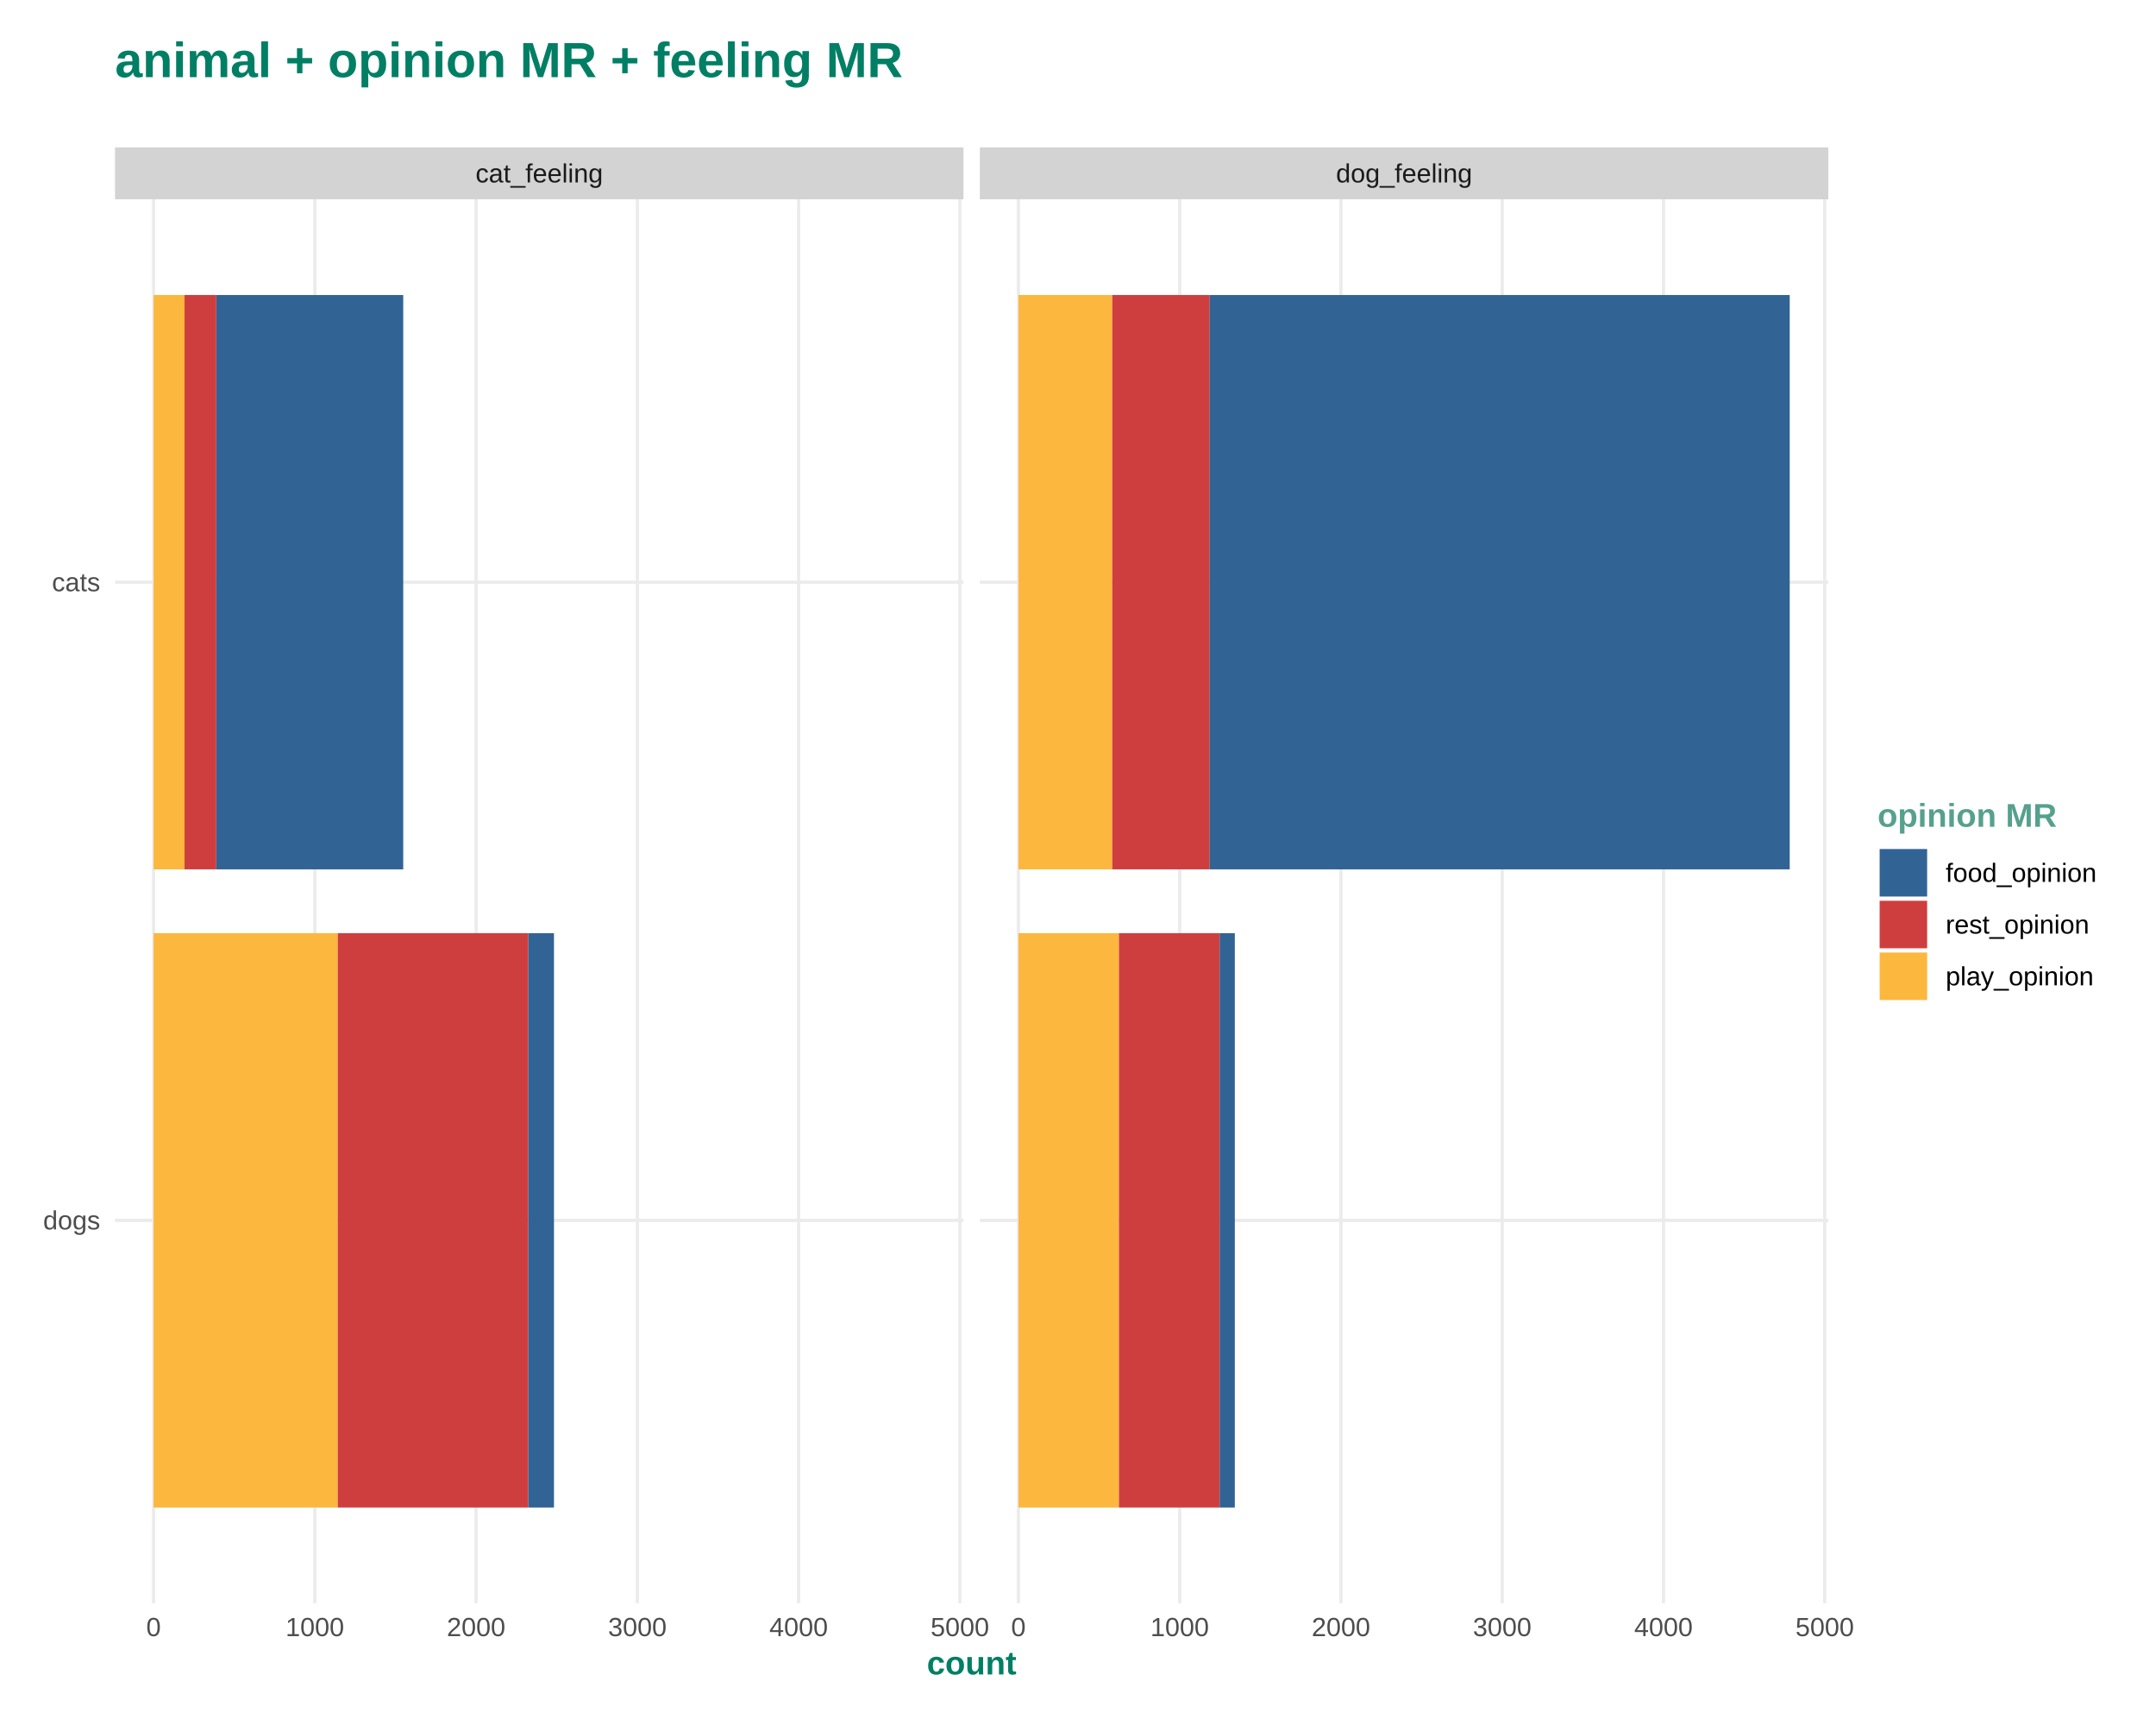
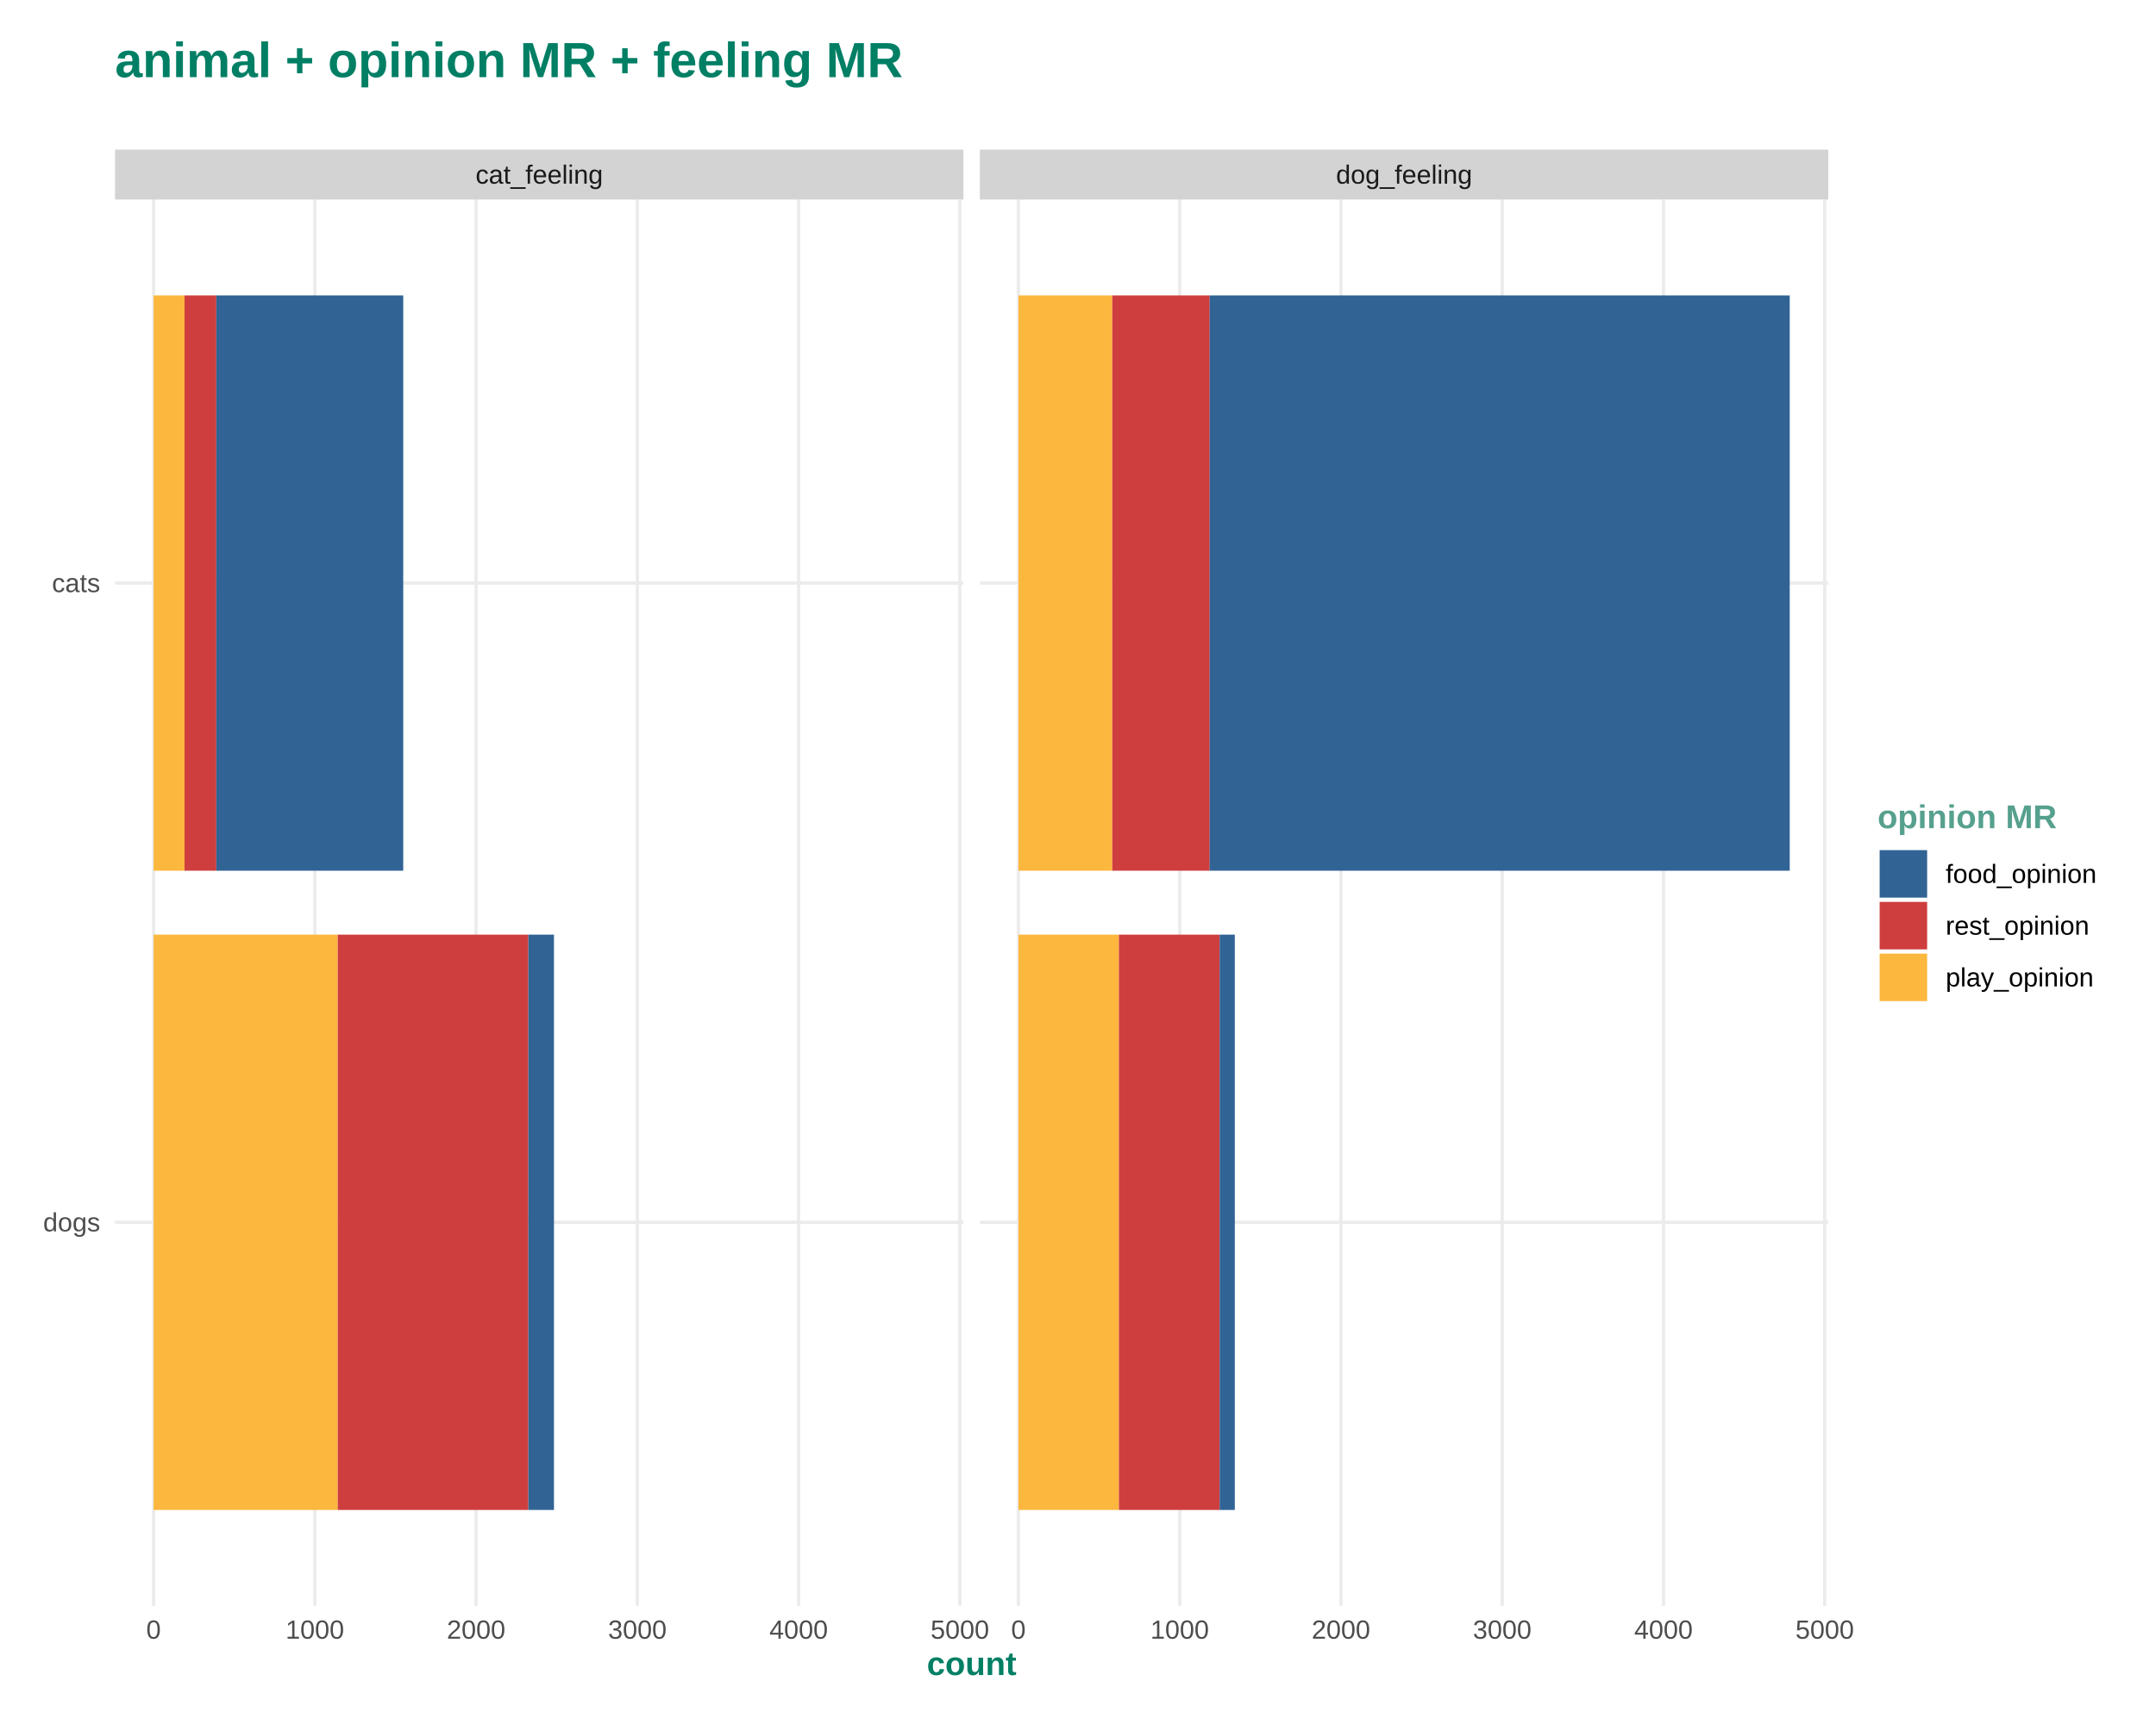
<svg xmlns="http://www.w3.org/2000/svg" viewBox="0 0 720.00 576.00">
  <defs>
    <style type="text/css">
    line, polyline, polygon, path, rect, circle {
      fill: none;
      stroke: #000000;
      stroke-linecap: round;
      stroke-linejoin: round;
      stroke-miterlimit: 10.00;
    }
  </style>
  </defs>
  <rect width="100%" height="100%" style="stroke: none; fill: #FFFFFF;" />
  <defs>
-     <clipPath id="cpMzguNDF8MzIxLjc1fDUzNS4zNXw2Ni41NQ==">
-       <rect x="38.41" y="66.55" width="283.34" height="468.80" />
+     <clipPath id="cpMzguNDF8MzIxLjc1fDUzNi4yMXw2Ni42Mw==">
+       <rect x="38.41" y="66.63" width="283.34" height="469.58" />
    </clipPath>
  </defs>
-   <polyline points="38.41,407.50 321.75,407.50 " style="stroke-width: 1.07; stroke: #EBEBEB; stroke-linecap: butt;" clip-path="url(#cpMzguNDF8MzIxLjc1fDUzNS4zNXw2Ni41NQ==)" />
-   <polyline points="38.41,194.40 321.75,194.40 " style="stroke-width: 1.07; stroke: #EBEBEB; stroke-linecap: butt;" clip-path="url(#cpMzguNDF8MzIxLjc1fDUzNS4zNXw2Ni41NQ==)" />
-   <polyline points="51.29,535.35 51.29,66.55 " style="stroke-width: 1.07; stroke: #EBEBEB; stroke-linecap: butt;" clip-path="url(#cpMzguNDF8MzIxLjc1fDUzNS4zNXw2Ni41NQ==)" />
-   <polyline points="105.14,535.35 105.14,66.55 " style="stroke-width: 1.07; stroke: #EBEBEB; stroke-linecap: butt;" clip-path="url(#cpMzguNDF8MzIxLjc1fDUzNS4zNXw2Ni41NQ==)" />
-   <polyline points="158.99,535.35 158.99,66.55 " style="stroke-width: 1.07; stroke: #EBEBEB; stroke-linecap: butt;" clip-path="url(#cpMzguNDF8MzIxLjc1fDUzNS4zNXw2Ni41NQ==)" />
-   <polyline points="212.85,535.35 212.85,66.55 " style="stroke-width: 1.07; stroke: #EBEBEB; stroke-linecap: butt;" clip-path="url(#cpMzguNDF8MzIxLjc1fDUzNS4zNXw2Ni41NQ==)" />
-   <polyline points="266.70,535.35 266.70,66.55 " style="stroke-width: 1.07; stroke: #EBEBEB; stroke-linecap: butt;" clip-path="url(#cpMzguNDF8MzIxLjc1fDUzNS4zNXw2Ni41NQ==)" />
-   <polyline points="320.55,535.35 320.55,66.55 " style="stroke-width: 1.07; stroke: #EBEBEB; stroke-linecap: butt;" clip-path="url(#cpMzguNDF8MzIxLjc1fDUzNS4zNXw2Ni41NQ==)" />
-   <rect x="51.29" y="311.60" width="61.50" height="191.78" style="stroke-width: 1.07; stroke: none; stroke-linecap: butt; fill: #FCB73E;" clip-path="url(#cpMzguNDF8MzIxLjc1fDUzNS4zNXw2Ni41NQ==)" />
-   <rect x="112.79" y="311.60" width="63.65" height="191.78" style="stroke-width: 1.07; stroke: none; stroke-linecap: butt; fill: #CF3E3E;" clip-path="url(#cpMzguNDF8MzIxLjc1fDUzNS4zNXw2Ni41NQ==)" />
-   <rect x="176.44" y="311.60" width="8.56" height="191.78" style="stroke-width: 1.07; stroke: none; stroke-linecap: butt; fill: #316395;" clip-path="url(#cpMzguNDF8MzIxLjc1fDUzNS4zNXw2Ni41NQ==)" />
-   <rect x="51.29" y="98.51" width="10.34" height="191.78" style="stroke-width: 1.07; stroke: none; stroke-linecap: butt; fill: #FCB73E;" clip-path="url(#cpMzguNDF8MzIxLjc1fDUzNS4zNXw2Ni41NQ==)" />
-   <rect x="61.63" y="98.51" width="10.61" height="191.78" style="stroke-width: 1.07; stroke: none; stroke-linecap: butt; fill: #CF3E3E;" clip-path="url(#cpMzguNDF8MzIxLjc1fDUzNS4zNXw2Ni41NQ==)" />
-   <rect x="72.24" y="98.51" width="62.42" height="191.78" style="stroke-width: 1.07; stroke: none; stroke-linecap: butt; fill: #316395;" clip-path="url(#cpMzguNDF8MzIxLjc1fDUzNS4zNXw2Ni41NQ==)" />
+   <polyline points="38.41,408.14 321.75,408.14 " style="stroke-width: 1.07; stroke: #EBEBEB; stroke-linecap: butt;" clip-path="url(#cpMzguNDF8MzIxLjc1fDUzNi4yMXw2Ni42Mw==)" />
+   <polyline points="38.41,194.69 321.75,194.69 " style="stroke-width: 1.07; stroke: #EBEBEB; stroke-linecap: butt;" clip-path="url(#cpMzguNDF8MzIxLjc1fDUzNi4yMXw2Ni42Mw==)" />
+   <polyline points="51.29,536.21 51.29,66.63 " style="stroke-width: 1.07; stroke: #EBEBEB; stroke-linecap: butt;" clip-path="url(#cpMzguNDF8MzIxLjc1fDUzNi4yMXw2Ni42Mw==)" />
+   <polyline points="105.14,536.21 105.14,66.63 " style="stroke-width: 1.07; stroke: #EBEBEB; stroke-linecap: butt;" clip-path="url(#cpMzguNDF8MzIxLjc1fDUzNi4yMXw2Ni42Mw==)" />
+   <polyline points="158.99,536.21 158.99,66.63 " style="stroke-width: 1.07; stroke: #EBEBEB; stroke-linecap: butt;" clip-path="url(#cpMzguNDF8MzIxLjc1fDUzNi4yMXw2Ni42Mw==)" />
+   <polyline points="212.85,536.21 212.85,66.63 " style="stroke-width: 1.07; stroke: #EBEBEB; stroke-linecap: butt;" clip-path="url(#cpMzguNDF8MzIxLjc1fDUzNi4yMXw2Ni42Mw==)" />
+   <polyline points="266.70,536.21 266.70,66.63 " style="stroke-width: 1.07; stroke: #EBEBEB; stroke-linecap: butt;" clip-path="url(#cpMzguNDF8MzIxLjc1fDUzNi4yMXw2Ni42Mw==)" />
+   <polyline points="320.55,536.21 320.55,66.63 " style="stroke-width: 1.07; stroke: #EBEBEB; stroke-linecap: butt;" clip-path="url(#cpMzguNDF8MzIxLjc1fDUzNi4yMXw2Ni42Mw==)" />
+   <rect x="51.29" y="312.09" width="61.50" height="192.10" style="stroke-width: 1.07; stroke: none; stroke-linecap: square; stroke-linejoin: miter; fill: #FCB73E;" clip-path="url(#cpMzguNDF8MzIxLjc1fDUzNi4yMXw2Ni42Mw==)" />
+   <rect x="112.79" y="312.09" width="63.65" height="192.10" style="stroke-width: 1.07; stroke: none; stroke-linecap: square; stroke-linejoin: miter; fill: #CF3E3E;" clip-path="url(#cpMzguNDF8MzIxLjc1fDUzNi4yMXw2Ni42Mw==)" />
+   <rect x="176.44" y="312.09" width="8.56" height="192.10" style="stroke-width: 1.07; stroke: none; stroke-linecap: square; stroke-linejoin: miter; fill: #316395;" clip-path="url(#cpMzguNDF8MzIxLjc1fDUzNi4yMXw2Ni42Mw==)" />
+   <rect x="51.29" y="98.64" width="10.34" height="192.10" style="stroke-width: 1.07; stroke: none; stroke-linecap: square; stroke-linejoin: miter; fill: #FCB73E;" clip-path="url(#cpMzguNDF8MzIxLjc1fDUzNi4yMXw2Ni42Mw==)" />
+   <rect x="61.63" y="98.64" width="10.61" height="192.10" style="stroke-width: 1.07; stroke: none; stroke-linecap: square; stroke-linejoin: miter; fill: #CF3E3E;" clip-path="url(#cpMzguNDF8MzIxLjc1fDUzNi4yMXw2Ni42Mw==)" />
+   <rect x="72.24" y="98.64" width="62.42" height="192.10" style="stroke-width: 1.07; stroke: none; stroke-linecap: square; stroke-linejoin: miter; fill: #316395;" clip-path="url(#cpMzguNDF8MzIxLjc1fDUzNi4yMXw2Ni42Mw==)" />
  <defs>
    <clipPath id="cpMC4wMHw3MjAuMDB8NTc2LjAwfDAuMDA=">
      <rect x="0.00" y="0.00" width="720.00" height="576.00" />
    </clipPath>
  </defs>
  <defs>
-     <clipPath id="cpMzI3LjIzfDYxMC41Nnw1MzUuMzV8NjYuNTU=">
-       <rect x="327.23" y="66.55" width="283.34" height="468.80" />
+     <clipPath id="cpMzI3LjIzfDYxMC41Nnw1MzYuMjF8NjYuNjM=">
+       <rect x="327.23" y="66.63" width="283.34" height="469.58" />
    </clipPath>
  </defs>
-   <polyline points="327.23,407.50 610.56,407.50 " style="stroke-width: 1.07; stroke: #EBEBEB; stroke-linecap: butt;" clip-path="url(#cpMzI3LjIzfDYxMC41Nnw1MzUuMzV8NjYuNTU=)" />
-   <polyline points="327.23,194.40 610.56,194.40 " style="stroke-width: 1.07; stroke: #EBEBEB; stroke-linecap: butt;" clip-path="url(#cpMzI3LjIzfDYxMC41Nnw1MzUuMzV8NjYuNTU=)" />
-   <polyline points="340.11,535.35 340.11,66.55 " style="stroke-width: 1.07; stroke: #EBEBEB; stroke-linecap: butt;" clip-path="url(#cpMzI3LjIzfDYxMC41Nnw1MzUuMzV8NjYuNTU=)" />
-   <polyline points="393.96,535.35 393.96,66.55 " style="stroke-width: 1.07; stroke: #EBEBEB; stroke-linecap: butt;" clip-path="url(#cpMzI3LjIzfDYxMC41Nnw1MzUuMzV8NjYuNTU=)" />
-   <polyline points="447.81,535.35 447.81,66.55 " style="stroke-width: 1.07; stroke: #EBEBEB; stroke-linecap: butt;" clip-path="url(#cpMzI3LjIzfDYxMC41Nnw1MzUuMzV8NjYuNTU=)" />
-   <polyline points="501.66,535.35 501.66,66.55 " style="stroke-width: 1.07; stroke: #EBEBEB; stroke-linecap: butt;" clip-path="url(#cpMzI3LjIzfDYxMC41Nnw1MzUuMzV8NjYuNTU=)" />
-   <polyline points="555.52,535.35 555.52,66.55 " style="stroke-width: 1.07; stroke: #EBEBEB; stroke-linecap: butt;" clip-path="url(#cpMzI3LjIzfDYxMC41Nnw1MzUuMzV8NjYuNTU=)" />
-   <polyline points="609.37,535.35 609.37,66.55 " style="stroke-width: 1.07; stroke: #EBEBEB; stroke-linecap: butt;" clip-path="url(#cpMzI3LjIzfDYxMC41Nnw1MzUuMzV8NjYuNTU=)" />
-   <rect x="340.11" y="311.60" width="33.55" height="191.78" style="stroke-width: 1.07; stroke: none; stroke-linecap: butt; fill: #FCB73E;" clip-path="url(#cpMzI3LjIzfDYxMC41Nnw1MzUuMzV8NjYuNTU=)" />
-   <rect x="373.66" y="311.60" width="33.66" height="191.78" style="stroke-width: 1.07; stroke: none; stroke-linecap: butt; fill: #CF3E3E;" clip-path="url(#cpMzI3LjIzfDYxMC41Nnw1MzUuMzV8NjYuNTU=)" />
-   <rect x="407.31" y="311.60" width="5.06" height="191.78" style="stroke-width: 1.07; stroke: none; stroke-linecap: butt; fill: #316395;" clip-path="url(#cpMzI3LjIzfDYxMC41Nnw1MzUuMzV8NjYuNTU=)" />
-   <rect x="340.11" y="98.51" width="31.34" height="191.78" style="stroke-width: 1.07; stroke: none; stroke-linecap: butt; fill: #FCB73E;" clip-path="url(#cpMzI3LjIzfDYxMC41Nnw1MzUuMzV8NjYuNTU=)" />
-   <rect x="371.45" y="98.51" width="32.53" height="191.78" style="stroke-width: 1.07; stroke: none; stroke-linecap: butt; fill: #CF3E3E;" clip-path="url(#cpMzI3LjIzfDYxMC41Nnw1MzUuMzV8NjYuNTU=)" />
-   <rect x="403.97" y="98.51" width="193.71" height="191.78" style="stroke-width: 1.07; stroke: none; stroke-linecap: butt; fill: #316395;" clip-path="url(#cpMzI3LjIzfDYxMC41Nnw1MzUuMzV8NjYuNTU=)" />
+   <polyline points="327.23,408.14 610.56,408.14 " style="stroke-width: 1.07; stroke: #EBEBEB; stroke-linecap: butt;" clip-path="url(#cpMzI3LjIzfDYxMC41Nnw1MzYuMjF8NjYuNjM=)" />
+   <polyline points="327.23,194.69 610.56,194.69 " style="stroke-width: 1.07; stroke: #EBEBEB; stroke-linecap: butt;" clip-path="url(#cpMzI3LjIzfDYxMC41Nnw1MzYuMjF8NjYuNjM=)" />
+   <polyline points="340.11,536.21 340.11,66.63 " style="stroke-width: 1.07; stroke: #EBEBEB; stroke-linecap: butt;" clip-path="url(#cpMzI3LjIzfDYxMC41Nnw1MzYuMjF8NjYuNjM=)" />
+   <polyline points="393.96,536.21 393.96,66.63 " style="stroke-width: 1.07; stroke: #EBEBEB; stroke-linecap: butt;" clip-path="url(#cpMzI3LjIzfDYxMC41Nnw1MzYuMjF8NjYuNjM=)" />
+   <polyline points="447.81,536.21 447.81,66.63 " style="stroke-width: 1.07; stroke: #EBEBEB; stroke-linecap: butt;" clip-path="url(#cpMzI3LjIzfDYxMC41Nnw1MzYuMjF8NjYuNjM=)" />
+   <polyline points="501.66,536.21 501.66,66.63 " style="stroke-width: 1.07; stroke: #EBEBEB; stroke-linecap: butt;" clip-path="url(#cpMzI3LjIzfDYxMC41Nnw1MzYuMjF8NjYuNjM=)" />
+   <polyline points="555.52,536.21 555.52,66.63 " style="stroke-width: 1.07; stroke: #EBEBEB; stroke-linecap: butt;" clip-path="url(#cpMzI3LjIzfDYxMC41Nnw1MzYuMjF8NjYuNjM=)" />
+   <polyline points="609.37,536.21 609.37,66.63 " style="stroke-width: 1.07; stroke: #EBEBEB; stroke-linecap: butt;" clip-path="url(#cpMzI3LjIzfDYxMC41Nnw1MzYuMjF8NjYuNjM=)" />
+   <rect x="340.11" y="312.09" width="33.55" height="192.10" style="stroke-width: 1.07; stroke: none; stroke-linecap: square; stroke-linejoin: miter; fill: #FCB73E;" clip-path="url(#cpMzI3LjIzfDYxMC41Nnw1MzYuMjF8NjYuNjM=)" />
+   <rect x="373.66" y="312.09" width="33.66" height="192.10" style="stroke-width: 1.07; stroke: none; stroke-linecap: square; stroke-linejoin: miter; fill: #CF3E3E;" clip-path="url(#cpMzI3LjIzfDYxMC41Nnw1MzYuMjF8NjYuNjM=)" />
+   <rect x="407.31" y="312.09" width="5.06" height="192.10" style="stroke-width: 1.07; stroke: none; stroke-linecap: square; stroke-linejoin: miter; fill: #316395;" clip-path="url(#cpMzI3LjIzfDYxMC41Nnw1MzYuMjF8NjYuNjM=)" />
+   <rect x="340.11" y="98.64" width="31.34" height="192.10" style="stroke-width: 1.07; stroke: none; stroke-linecap: square; stroke-linejoin: miter; fill: #FCB73E;" clip-path="url(#cpMzI3LjIzfDYxMC41Nnw1MzYuMjF8NjYuNjM=)" />
+   <rect x="371.45" y="98.64" width="32.53" height="192.10" style="stroke-width: 1.07; stroke: none; stroke-linecap: square; stroke-linejoin: miter; fill: #CF3E3E;" clip-path="url(#cpMzI3LjIzfDYxMC41Nnw1MzYuMjF8NjYuNjM=)" />
+   <rect x="403.97" y="98.64" width="193.71" height="192.10" style="stroke-width: 1.07; stroke: none; stroke-linecap: square; stroke-linejoin: miter; fill: #316395;" clip-path="url(#cpMzI3LjIzfDYxMC41Nnw1MzYuMjF8NjYuNjM=)" />
  <defs>
    <clipPath id="cpMC4wMHw3MjAuMDB8NTc2LjAwfDAuMDA=">
      <rect x="0.00" y="0.00" width="720.00" height="576.00" />
    </clipPath>
  </defs>
  <defs>
-     <clipPath id="cpMzguNDF8MzIxLjc1fDY2LjU1fDQ5LjI1">
-       <rect x="38.41" y="49.25" width="283.34" height="17.30" />
+     <clipPath id="cpMzguNDF8MzIxLjc1fDY2LjYzfDQ5Ljk4">
+       <rect x="38.41" y="49.98" width="283.34" height="16.64" />
    </clipPath>
  </defs>
-   <rect x="38.41" y="49.25" width="283.34" height="17.30" style="stroke-width: 1.07; stroke: none; fill: #D3D3D3;" clip-path="url(#cpMzguNDF8MzIxLjc1fDY2LjU1fDQ5LjI1)" />
-   <g clip-path="url(#cpMzguNDF8MzIxLjc1fDY2LjU1fDQ5LjI1)">
-     <text x="158.81" y="60.92" style="font-size: 8.80px; fill: #1A1A1A; font-family: Liberation Sans;" textLength="42.53px" lengthAdjust="spacingAndGlyphs">cat_feeling</text>
+   <rect x="38.41" y="49.98" width="283.34" height="16.64" style="stroke-width: 1.07; stroke: none; fill: #D3D3D3;" clip-path="url(#cpMzguNDF8MzIxLjc1fDY2LjYzfDQ5Ljk4)" />
+   <g clip-path="url(#cpMzguNDF8MzIxLjc1fDY2LjYzfDQ5Ljk4)">
+     <text x="158.81" y="61.33" style="font-size: 8.80px; fill: #1A1A1A; font-family: Liberation Sans;" textLength="42.53px" lengthAdjust="spacingAndGlyphs">cat_feeling</text>
  </g>
  <defs>
    <clipPath id="cpMC4wMHw3MjAuMDB8NTc2LjAwfDAuMDA=">
      <rect x="0.00" y="0.00" width="720.00" height="576.00" />
    </clipPath>
  </defs>
  <defs>
-     <clipPath id="cpMzI3LjIzfDYxMC41Nnw2Ni41NXw0OS4yNQ==">
-       <rect x="327.23" y="49.25" width="283.34" height="17.30" />
+     <clipPath id="cpMzI3LjIzfDYxMC41Nnw2Ni42M3w0OS45OA==">
+       <rect x="327.23" y="49.98" width="283.34" height="16.64" />
    </clipPath>
  </defs>
-   <rect x="327.23" y="49.25" width="283.34" height="17.30" style="stroke-width: 1.07; stroke: none; fill: #D3D3D3;" clip-path="url(#cpMzI3LjIzfDYxMC41Nnw2Ni41NXw0OS4yNQ==)" />
-   <g clip-path="url(#cpMzI3LjIzfDYxMC41Nnw2Ni41NXw0OS4yNQ==)">
-     <text x="446.16" y="60.92" style="font-size: 8.80px; fill: #1A1A1A; font-family: Liberation Sans;" textLength="45.47px" lengthAdjust="spacingAndGlyphs">dog_feeling</text>
+   <rect x="327.23" y="49.98" width="283.34" height="16.64" style="stroke-width: 1.07; stroke: none; fill: #D3D3D3;" clip-path="url(#cpMzI3LjIzfDYxMC41Nnw2Ni42M3w0OS45OA==)" />
+   <g clip-path="url(#cpMzI3LjIzfDYxMC41Nnw2Ni42M3w0OS45OA==)">
+     <text x="446.16" y="61.33" style="font-size: 8.80px; fill: #1A1A1A; font-family: Liberation Sans;" textLength="45.47px" lengthAdjust="spacingAndGlyphs">dog_feeling</text>
  </g>
  <defs>
    <clipPath id="cpMC4wMHw3MjAuMDB8NTc2LjAwfDAuMDA=">
      <rect x="0.00" y="0.00" width="720.00" height="576.00" />
    </clipPath>
  </defs>
  <g clip-path="url(#cpMC4wMHw3MjAuMDB8NTc2LjAwfDAuMDA=)">
-     <text x="48.84" y="546.33" style="font-size: 8.80px; fill: #4D4D4D; font-family: Liberation Sans;" textLength="4.89px" lengthAdjust="spacingAndGlyphs">0</text>
+     <text x="48.84" y="547.19" style="font-size: 8.80px; fill: #4D4D4D; font-family: Liberation Sans;" textLength="4.89px" lengthAdjust="spacingAndGlyphs">0</text>
  </g>
  <g clip-path="url(#cpMC4wMHw3MjAuMDB8NTc2LjAwfDAuMDA=)">
-     <text x="95.36" y="546.33" style="font-size: 8.80px; fill: #4D4D4D; font-family: Liberation Sans;" textLength="19.56px" lengthAdjust="spacingAndGlyphs">1000</text>
+     <text x="95.36" y="547.19" style="font-size: 8.80px; fill: #4D4D4D; font-family: Liberation Sans;" textLength="19.56px" lengthAdjust="spacingAndGlyphs">1000</text>
  </g>
  <g clip-path="url(#cpMC4wMHw3MjAuMDB8NTc2LjAwfDAuMDA=)">
-     <text x="149.21" y="546.33" style="font-size: 8.80px; fill: #4D4D4D; font-family: Liberation Sans;" textLength="19.56px" lengthAdjust="spacingAndGlyphs">2000</text>
+     <text x="149.21" y="547.19" style="font-size: 8.80px; fill: #4D4D4D; font-family: Liberation Sans;" textLength="19.56px" lengthAdjust="spacingAndGlyphs">2000</text>
  </g>
  <g clip-path="url(#cpMC4wMHw3MjAuMDB8NTc2LjAwfDAuMDA=)">
-     <text x="203.07" y="546.33" style="font-size: 8.80px; fill: #4D4D4D; font-family: Liberation Sans;" textLength="19.56px" lengthAdjust="spacingAndGlyphs">3000</text>
+     <text x="203.07" y="547.19" style="font-size: 8.80px; fill: #4D4D4D; font-family: Liberation Sans;" textLength="19.56px" lengthAdjust="spacingAndGlyphs">3000</text>
  </g>
  <g clip-path="url(#cpMC4wMHw3MjAuMDB8NTc2LjAwfDAuMDA=)">
-     <text x="256.92" y="546.33" style="font-size: 8.80px; fill: #4D4D4D; font-family: Liberation Sans;" textLength="19.56px" lengthAdjust="spacingAndGlyphs">4000</text>
+     <text x="256.92" y="547.19" style="font-size: 8.80px; fill: #4D4D4D; font-family: Liberation Sans;" textLength="19.56px" lengthAdjust="spacingAndGlyphs">4000</text>
  </g>
  <g clip-path="url(#cpMC4wMHw3MjAuMDB8NTc2LjAwfDAuMDA=)">
-     <text x="310.77" y="546.33" style="font-size: 8.80px; fill: #4D4D4D; font-family: Liberation Sans;" textLength="19.56px" lengthAdjust="spacingAndGlyphs">5000</text>
+     <text x="310.77" y="547.19" style="font-size: 8.80px; fill: #4D4D4D; font-family: Liberation Sans;" textLength="19.56px" lengthAdjust="spacingAndGlyphs">5000</text>
  </g>
  <g clip-path="url(#cpMC4wMHw3MjAuMDB8NTc2LjAwfDAuMDA=)">
-     <text x="337.66" y="546.33" style="font-size: 8.80px; fill: #4D4D4D; font-family: Liberation Sans;" textLength="4.89px" lengthAdjust="spacingAndGlyphs">0</text>
+     <text x="337.66" y="547.19" style="font-size: 8.80px; fill: #4D4D4D; font-family: Liberation Sans;" textLength="4.89px" lengthAdjust="spacingAndGlyphs">0</text>
  </g>
  <g clip-path="url(#cpMC4wMHw3MjAuMDB8NTc2LjAwfDAuMDA=)">
-     <text x="384.18" y="546.33" style="font-size: 8.80px; fill: #4D4D4D; font-family: Liberation Sans;" textLength="19.56px" lengthAdjust="spacingAndGlyphs">1000</text>
+     <text x="384.18" y="547.19" style="font-size: 8.80px; fill: #4D4D4D; font-family: Liberation Sans;" textLength="19.56px" lengthAdjust="spacingAndGlyphs">1000</text>
  </g>
  <g clip-path="url(#cpMC4wMHw3MjAuMDB8NTc2LjAwfDAuMDA=)">
-     <text x="438.03" y="546.33" style="font-size: 8.80px; fill: #4D4D4D; font-family: Liberation Sans;" textLength="19.56px" lengthAdjust="spacingAndGlyphs">2000</text>
+     <text x="438.03" y="547.19" style="font-size: 8.80px; fill: #4D4D4D; font-family: Liberation Sans;" textLength="19.56px" lengthAdjust="spacingAndGlyphs">2000</text>
  </g>
  <g clip-path="url(#cpMC4wMHw3MjAuMDB8NTc2LjAwfDAuMDA=)">
-     <text x="491.88" y="546.33" style="font-size: 8.80px; fill: #4D4D4D; font-family: Liberation Sans;" textLength="19.56px" lengthAdjust="spacingAndGlyphs">3000</text>
+     <text x="491.88" y="547.19" style="font-size: 8.80px; fill: #4D4D4D; font-family: Liberation Sans;" textLength="19.56px" lengthAdjust="spacingAndGlyphs">3000</text>
  </g>
  <g clip-path="url(#cpMC4wMHw3MjAuMDB8NTc2LjAwfDAuMDA=)">
-     <text x="545.74" y="546.33" style="font-size: 8.80px; fill: #4D4D4D; font-family: Liberation Sans;" textLength="19.56px" lengthAdjust="spacingAndGlyphs">4000</text>
+     <text x="545.74" y="547.19" style="font-size: 8.80px; fill: #4D4D4D; font-family: Liberation Sans;" textLength="19.56px" lengthAdjust="spacingAndGlyphs">4000</text>
  </g>
  <g clip-path="url(#cpMC4wMHw3MjAuMDB8NTc2LjAwfDAuMDA=)">
-     <text x="599.59" y="546.33" style="font-size: 8.80px; fill: #4D4D4D; font-family: Liberation Sans;" textLength="19.56px" lengthAdjust="spacingAndGlyphs">5000</text>
+     <text x="599.59" y="547.19" style="font-size: 8.80px; fill: #4D4D4D; font-family: Liberation Sans;" textLength="19.56px" lengthAdjust="spacingAndGlyphs">5000</text>
  </g>
  <g clip-path="url(#cpMC4wMHw3MjAuMDB8NTc2LjAwfDAuMDA=)">
-     <text x="14.40" y="410.52" style="font-size: 8.80px; fill: #4D4D4D; font-family: Liberation Sans;" textLength="19.08px" lengthAdjust="spacingAndGlyphs">dogs</text>
+     <text x="14.40" y="411.17" style="font-size: 8.80px; fill: #4D4D4D; font-family: Liberation Sans;" textLength="19.08px" lengthAdjust="spacingAndGlyphs">dogs</text>
  </g>
  <g clip-path="url(#cpMC4wMHw3MjAuMDB8NTc2LjAwfDAuMDA=)">
-     <text x="17.34" y="197.43" style="font-size: 8.80px; fill: #4D4D4D; font-family: Liberation Sans;" textLength="16.14px" lengthAdjust="spacingAndGlyphs">cats</text>
+     <text x="17.34" y="197.72" style="font-size: 8.80px; fill: #4D4D4D; font-family: Liberation Sans;" textLength="16.14px" lengthAdjust="spacingAndGlyphs">cats</text>
  </g>
  <g clip-path="url(#cpMC4wMHw3MjAuMDB8NTc2LjAwfDAuMDA=)">
-     <text x="309.52" y="559.12" style="font-size: 11.00px; font-weight: bold; fill: #007F65; font-family: Liberation Sans;" textLength="29.94px" lengthAdjust="spacingAndGlyphs">count</text>
+     <text x="309.52" y="559.32" style="font-size: 11.00px; font-weight: bold; fill: #007F65; font-family: Liberation Sans;" textLength="29.94px" lengthAdjust="spacingAndGlyphs">count</text>
  </g>
  <g clip-path="url(#cpMC4wMHw3MjAuMDB8NTc2LjAwfDAuMDA=)">
-     <text x="627.00" y="276.07" style="font-size: 11.00px; font-weight: bold; fill: #56A08E; font-family: Liberation Sans;" textLength="59.88px" lengthAdjust="spacingAndGlyphs">opinion MR</text>
+     <text x="627.00" y="276.54" style="font-size: 11.00px; font-weight: bold; fill: #56A08E; font-family: Liberation Sans;" textLength="59.88px" lengthAdjust="spacingAndGlyphs">opinion MR</text>
  </g>
-   <rect x="627.71" y="283.50" width="15.86" height="15.86" style="stroke-width: 1.07; stroke: none; stroke-linejoin: miter; fill: #316395;" clip-path="url(#cpMC4wMHw3MjAuMDB8NTc2LjAwfDAuMDA=)" />
-   <rect x="627.71" y="300.78" width="15.86" height="15.86" style="stroke-width: 1.07; stroke: none; stroke-linejoin: miter; fill: #CF3E3E;" clip-path="url(#cpMC4wMHw3MjAuMDB8NTc2LjAwfDAuMDA=)" />
-   <rect x="627.71" y="318.06" width="15.86" height="15.86" style="stroke-width: 1.07; stroke: none; stroke-linejoin: miter; fill: #FCB73E;" clip-path="url(#cpMC4wMHw3MjAuMDB8NTc2LjAwfDAuMDA=)" />
+   <rect x="627.71" y="283.87" width="15.86" height="15.86" style="stroke-width: 1.07; stroke: none; stroke-linecap: square; stroke-linejoin: miter; fill: #316395;" clip-path="url(#cpMC4wMHw3MjAuMDB8NTc2LjAwfDAuMDA=)" />
+   <rect x="627.71" y="301.15" width="15.86" height="15.86" style="stroke-width: 1.07; stroke: none; stroke-linecap: square; stroke-linejoin: miter; fill: #CF3E3E;" clip-path="url(#cpMC4wMHw3MjAuMDB8NTc2LjAwfDAuMDA=)" />
+   <rect x="627.71" y="318.43" width="15.86" height="15.86" style="stroke-width: 1.07; stroke: none; stroke-linecap: square; stroke-linejoin: miter; fill: #FCB73E;" clip-path="url(#cpMC4wMHw3MjAuMDB8NTc2LjAwfDAuMDA=)" />
  <g clip-path="url(#cpMC4wMHw3MjAuMDB8NTc2LjAwfDAuMDA=)">
-     <text x="649.76" y="294.46" style="font-size: 8.80px; font-family: Liberation Sans;" textLength="50.36px" lengthAdjust="spacingAndGlyphs">food_opinion</text>
+     <text x="649.76" y="294.82" style="font-size: 8.80px; font-family: Liberation Sans;" textLength="50.36px" lengthAdjust="spacingAndGlyphs">food_opinion</text>
  </g>
  <g clip-path="url(#cpMC4wMHw3MjAuMDB8NTc2LjAwfDAuMDA=)">
-     <text x="649.76" y="311.74" style="font-size: 8.80px; font-family: Liberation Sans;" textLength="47.91px" lengthAdjust="spacingAndGlyphs">rest_opinion</text>
+     <text x="649.76" y="312.10" style="font-size: 8.80px; font-family: Liberation Sans;" textLength="47.91px" lengthAdjust="spacingAndGlyphs">rest_opinion</text>
  </g>
  <g clip-path="url(#cpMC4wMHw3MjAuMDB8NTc2LjAwfDAuMDA=)">
-     <text x="649.76" y="329.02" style="font-size: 8.80px; font-family: Liberation Sans;" textLength="49.39px" lengthAdjust="spacingAndGlyphs">play_opinion</text>
+     <text x="649.76" y="329.38" style="font-size: 8.80px; font-family: Liberation Sans;" textLength="49.39px" lengthAdjust="spacingAndGlyphs">play_opinion</text>
  </g>
  <g clip-path="url(#cpMC4wMHw3MjAuMDB8NTc2LjAwfDAuMDA=)">
    <text x="38.41" y="25.76" style="font-size: 16.50px; font-weight: bold; fill: #007F65; font-family: Liberation Sans;" textLength="263.05px" lengthAdjust="spacingAndGlyphs">animal + opinion MR + feeling MR</text>
  </g>
</svg>
